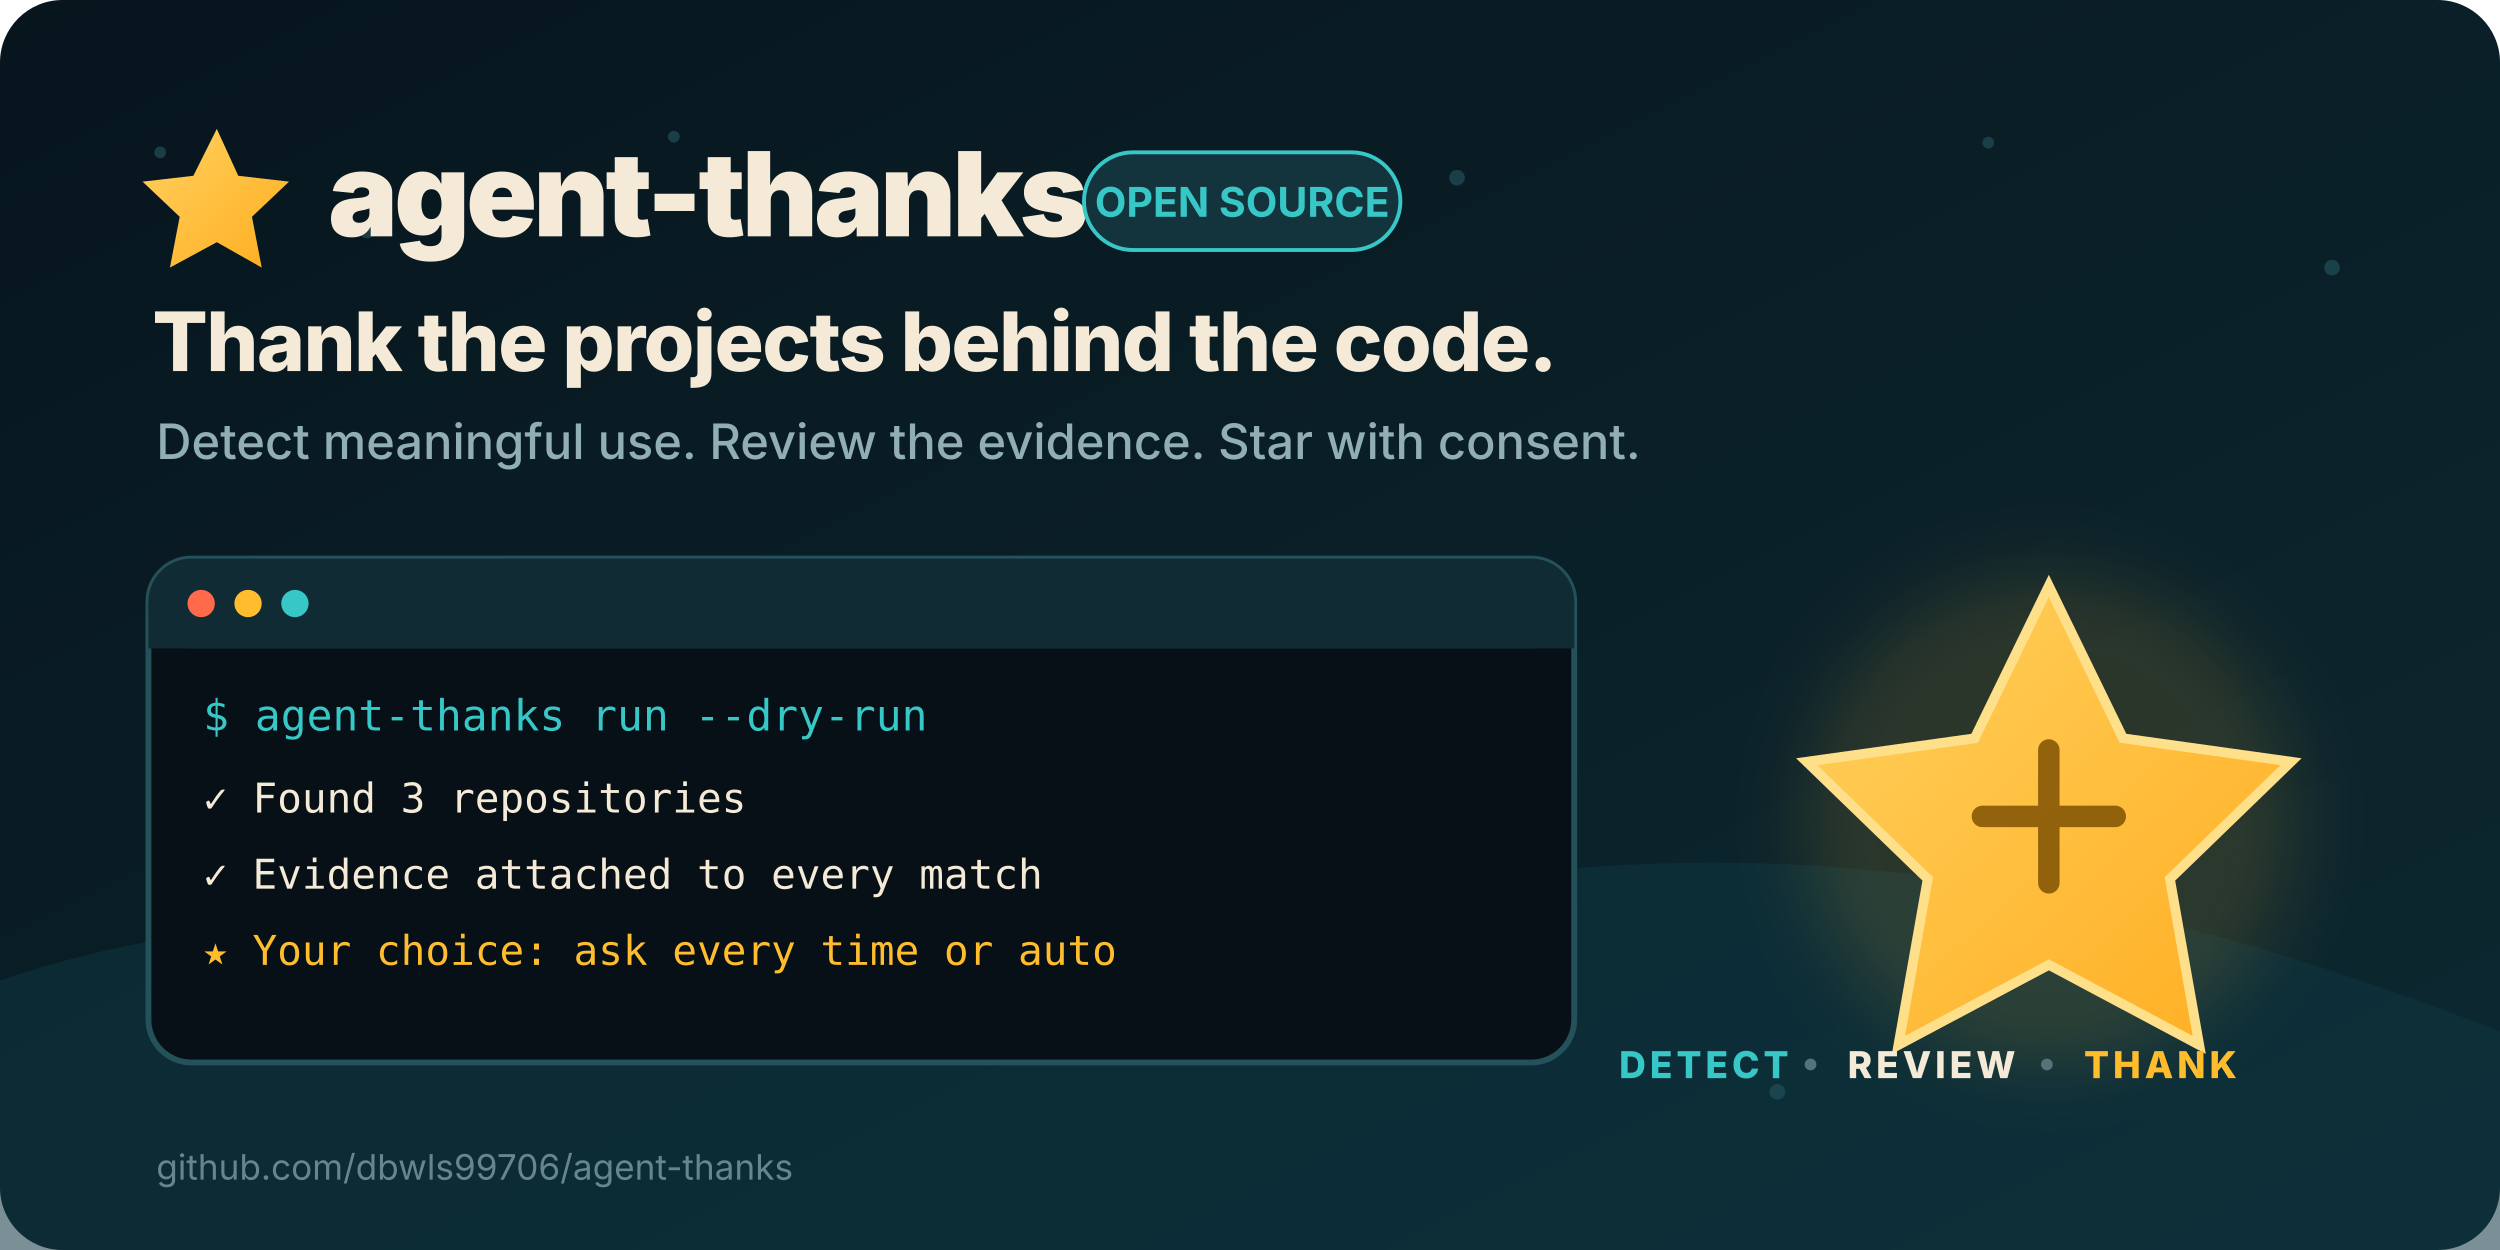
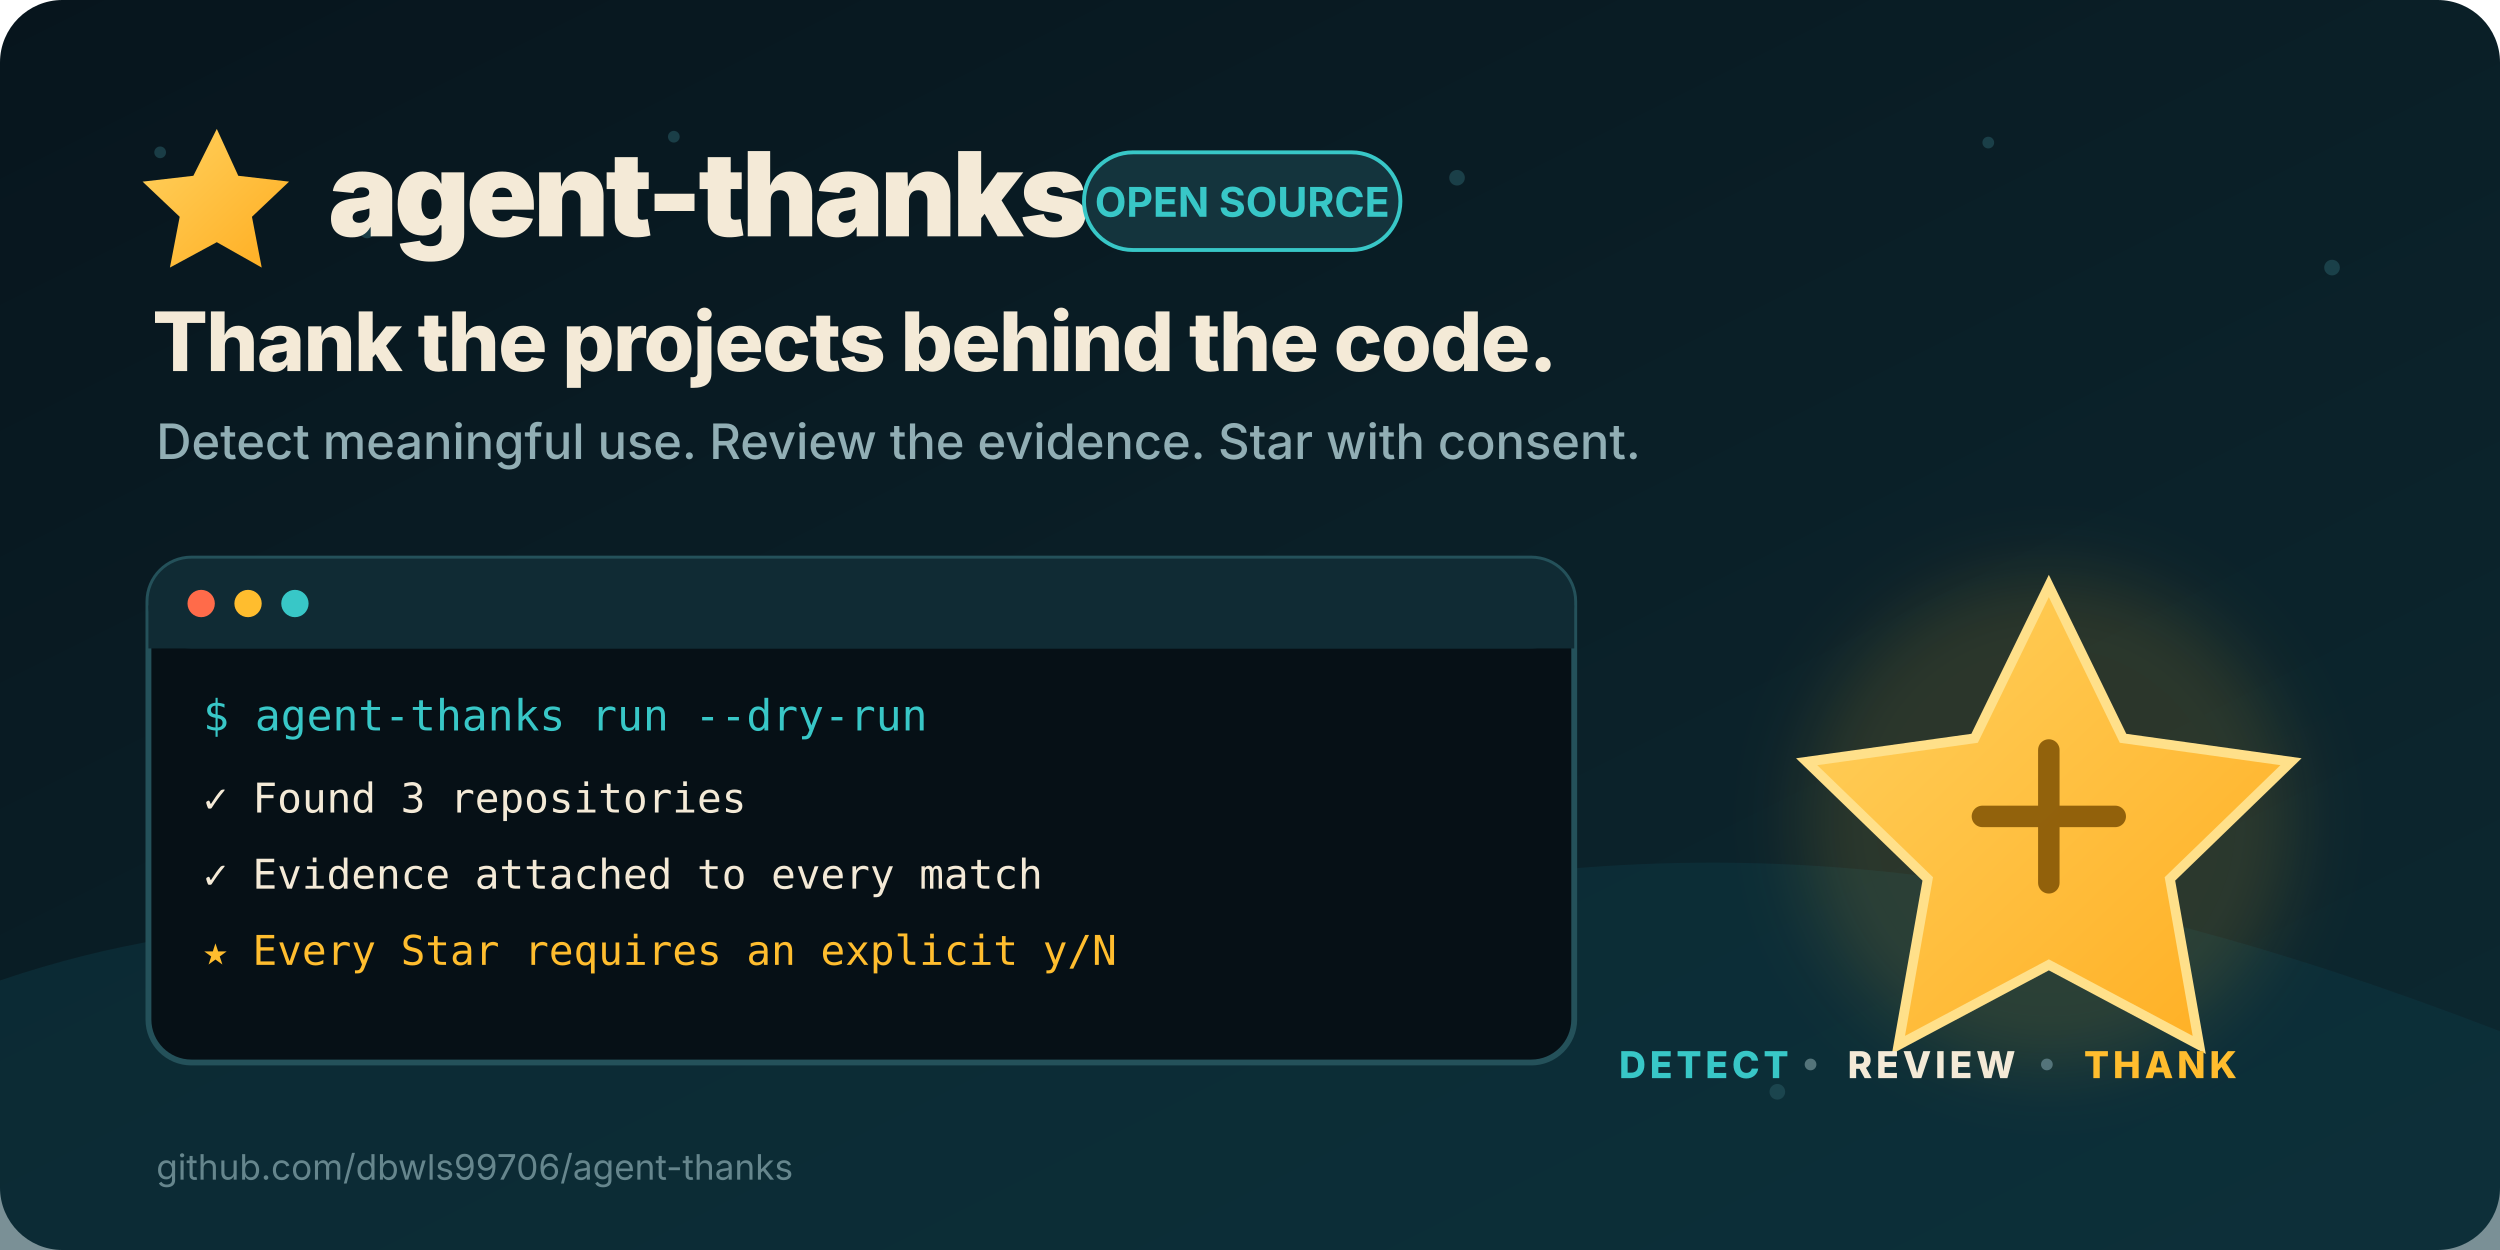
<svg xmlns="http://www.w3.org/2000/svg" width="1280" height="640" viewBox="0 0 1280 640" role="img" aria-labelledby="title description">
  <defs>
    <linearGradient id="background" x1="0" y1="0" x2="1" y2="1">
      <stop offset="0" stop-color="#07151d" />
      <stop offset="1" stop-color="#0d2931" />
    </linearGradient>
    <linearGradient id="star" x1="0" y1="0" x2="1" y2="1">
      <stop offset="0" stop-color="#ffd260" />
      <stop offset="1" stop-color="#ffad20" />
    </linearGradient>
    <filter id="glow" x="-60%" y="-60%" width="220%" height="220%">
      <feGaussianBlur stdDeviation="18" />
    </filter>
  </defs>
  <rect width="1280" height="640" rx="32" fill="url(#background)" />
  <path d="M0 502C229 424 407 533 636 474s413-35 644 54v112H0Z" fill="#0d3540" opacity=".55" />
  <g fill="#24515a" opacity=".65">
    <circle cx="82" cy="78" r="3" />
    <circle cx="188" cy="118" r="4" />
    <circle cx="345" cy="70" r="3" />
    <circle cx="746" cy="91" r="4" />
    <circle cx="1018" cy="73" r="3" />
    <circle cx="1194" cy="137" r="4" />
    <circle cx="1090" cy="514" r="3" />
    <circle cx="910" cy="559" r="4" />
    <circle cx="182" cy="540" r="3" />
  </g>
  <g transform="translate(72 66)">
    <path d="m39 0 11 24 26 3-19 18 5 26-23-13-24 13 5-26L1 27l26-3Z" fill="url(#star)" />
    <text x="96" y="55" fill="#f4ead7" font-family="Inter, ui-sans-serif, system-ui, sans-serif" font-size="60" font-weight="850" letter-spacing="-2">agent-thanks</text>
    <rect x="483" y="12" width="162" height="50" rx="25" fill="#14343d" stroke="#38c7c7" stroke-width="2" />
    <text x="564" y="45" text-anchor="middle" fill="#38c7c7" font-family="Inter, ui-sans-serif, system-ui, sans-serif" font-size="21" font-weight="750">OPEN SOURCE</text>
  </g>
  <text x="78" y="190" fill="#f4ead7" font-family="Inter, ui-sans-serif, system-ui, sans-serif" font-size="42" font-weight="760" letter-spacing="-.8">
    Thank the projects behind the code.
  </text>
  <text x="80" y="235" fill="#91aeb4" font-family="Inter, ui-sans-serif, system-ui, sans-serif" font-size="25" font-weight="500">
    Detect meaningful use. Review the evidence. Star with consent.
  </text>
  <g transform="translate(76 286)">
    <rect width="730" height="258" rx="22" fill="#061016" stroke="#24515a" stroke-width="3" />
    <rect width="730" height="46" rx="22" fill="#102b34" />
    <path d="M0 24h730v22H0Z" fill="#102b34" />
    <circle cx="27" cy="23" r="7" fill="#ff6b4a" />
    <circle cx="51" cy="23" r="7" fill="#ffbd2e" />
    <circle cx="75" cy="23" r="7" fill="#38c7c7" />
    <text x="28" y="88" fill="#38c7c7" font-family="ui-monospace, SFMono-Regular, Consolas, monospace" font-size="22">$ agent-thanks run --dry-run</text>
    <text x="28" y="130" fill="#f4ead7" font-family="ui-monospace, SFMono-Regular, Consolas, monospace" font-size="21">✓ Found 3 repositories</text>
    <text x="28" y="169" fill="#f4ead7" font-family="ui-monospace, SFMono-Regular, Consolas, monospace" font-size="21">✓ Evidence attached to every match</text>
-     <text x="28" y="208" fill="#ffbd2e" font-family="ui-monospace, SFMono-Regular, Consolas, monospace" font-size="21">★ Your choice: ask every time or auto</text>
+     <text x="28" y="208" fill="#ffbd2e" font-family="ui-monospace, SFMono-Regular, Consolas, monospace" font-size="21">★ Every Star requires an explicit y/N</text>
  </g>
  <g transform="translate(910 300)">
    <circle cx="139" cy="120" r="126" fill="#ffbd2e" opacity=".13" filter="url(#glow)" />
    <path d="m139 0 38 78 86 12-62 60 15 85-77-41-77 41 15-85-62-60 86-12Z" fill="url(#star)" stroke="#ffe08a" stroke-width="5" />
    <path d="M105 118h68M139 84v68" stroke="#7a4d00" stroke-width="11" stroke-linecap="round" opacity=".82" />
  </g>
  <g transform="translate(829 552)" font-family="Inter, ui-sans-serif, system-ui, sans-serif" font-size="19" font-weight="800" letter-spacing="2">
    <text x="0" y="0" fill="#38c7c7">DETECT</text>
    <circle cx="98" cy="-7" r="3" fill="#54747a" />
    <text x="117" y="0" fill="#f4ead7">REVIEW</text>
    <circle cx="219" cy="-7" r="3" fill="#54747a" />
    <text x="238" y="0" fill="#ffbd2e">THANK</text>
  </g>
  <text x="80" y="604" fill="#66868d" font-family="Inter, ui-sans-serif, system-ui, sans-serif" font-size="18">github.com/dbwls99706/agent-thanks</text>
</svg>
